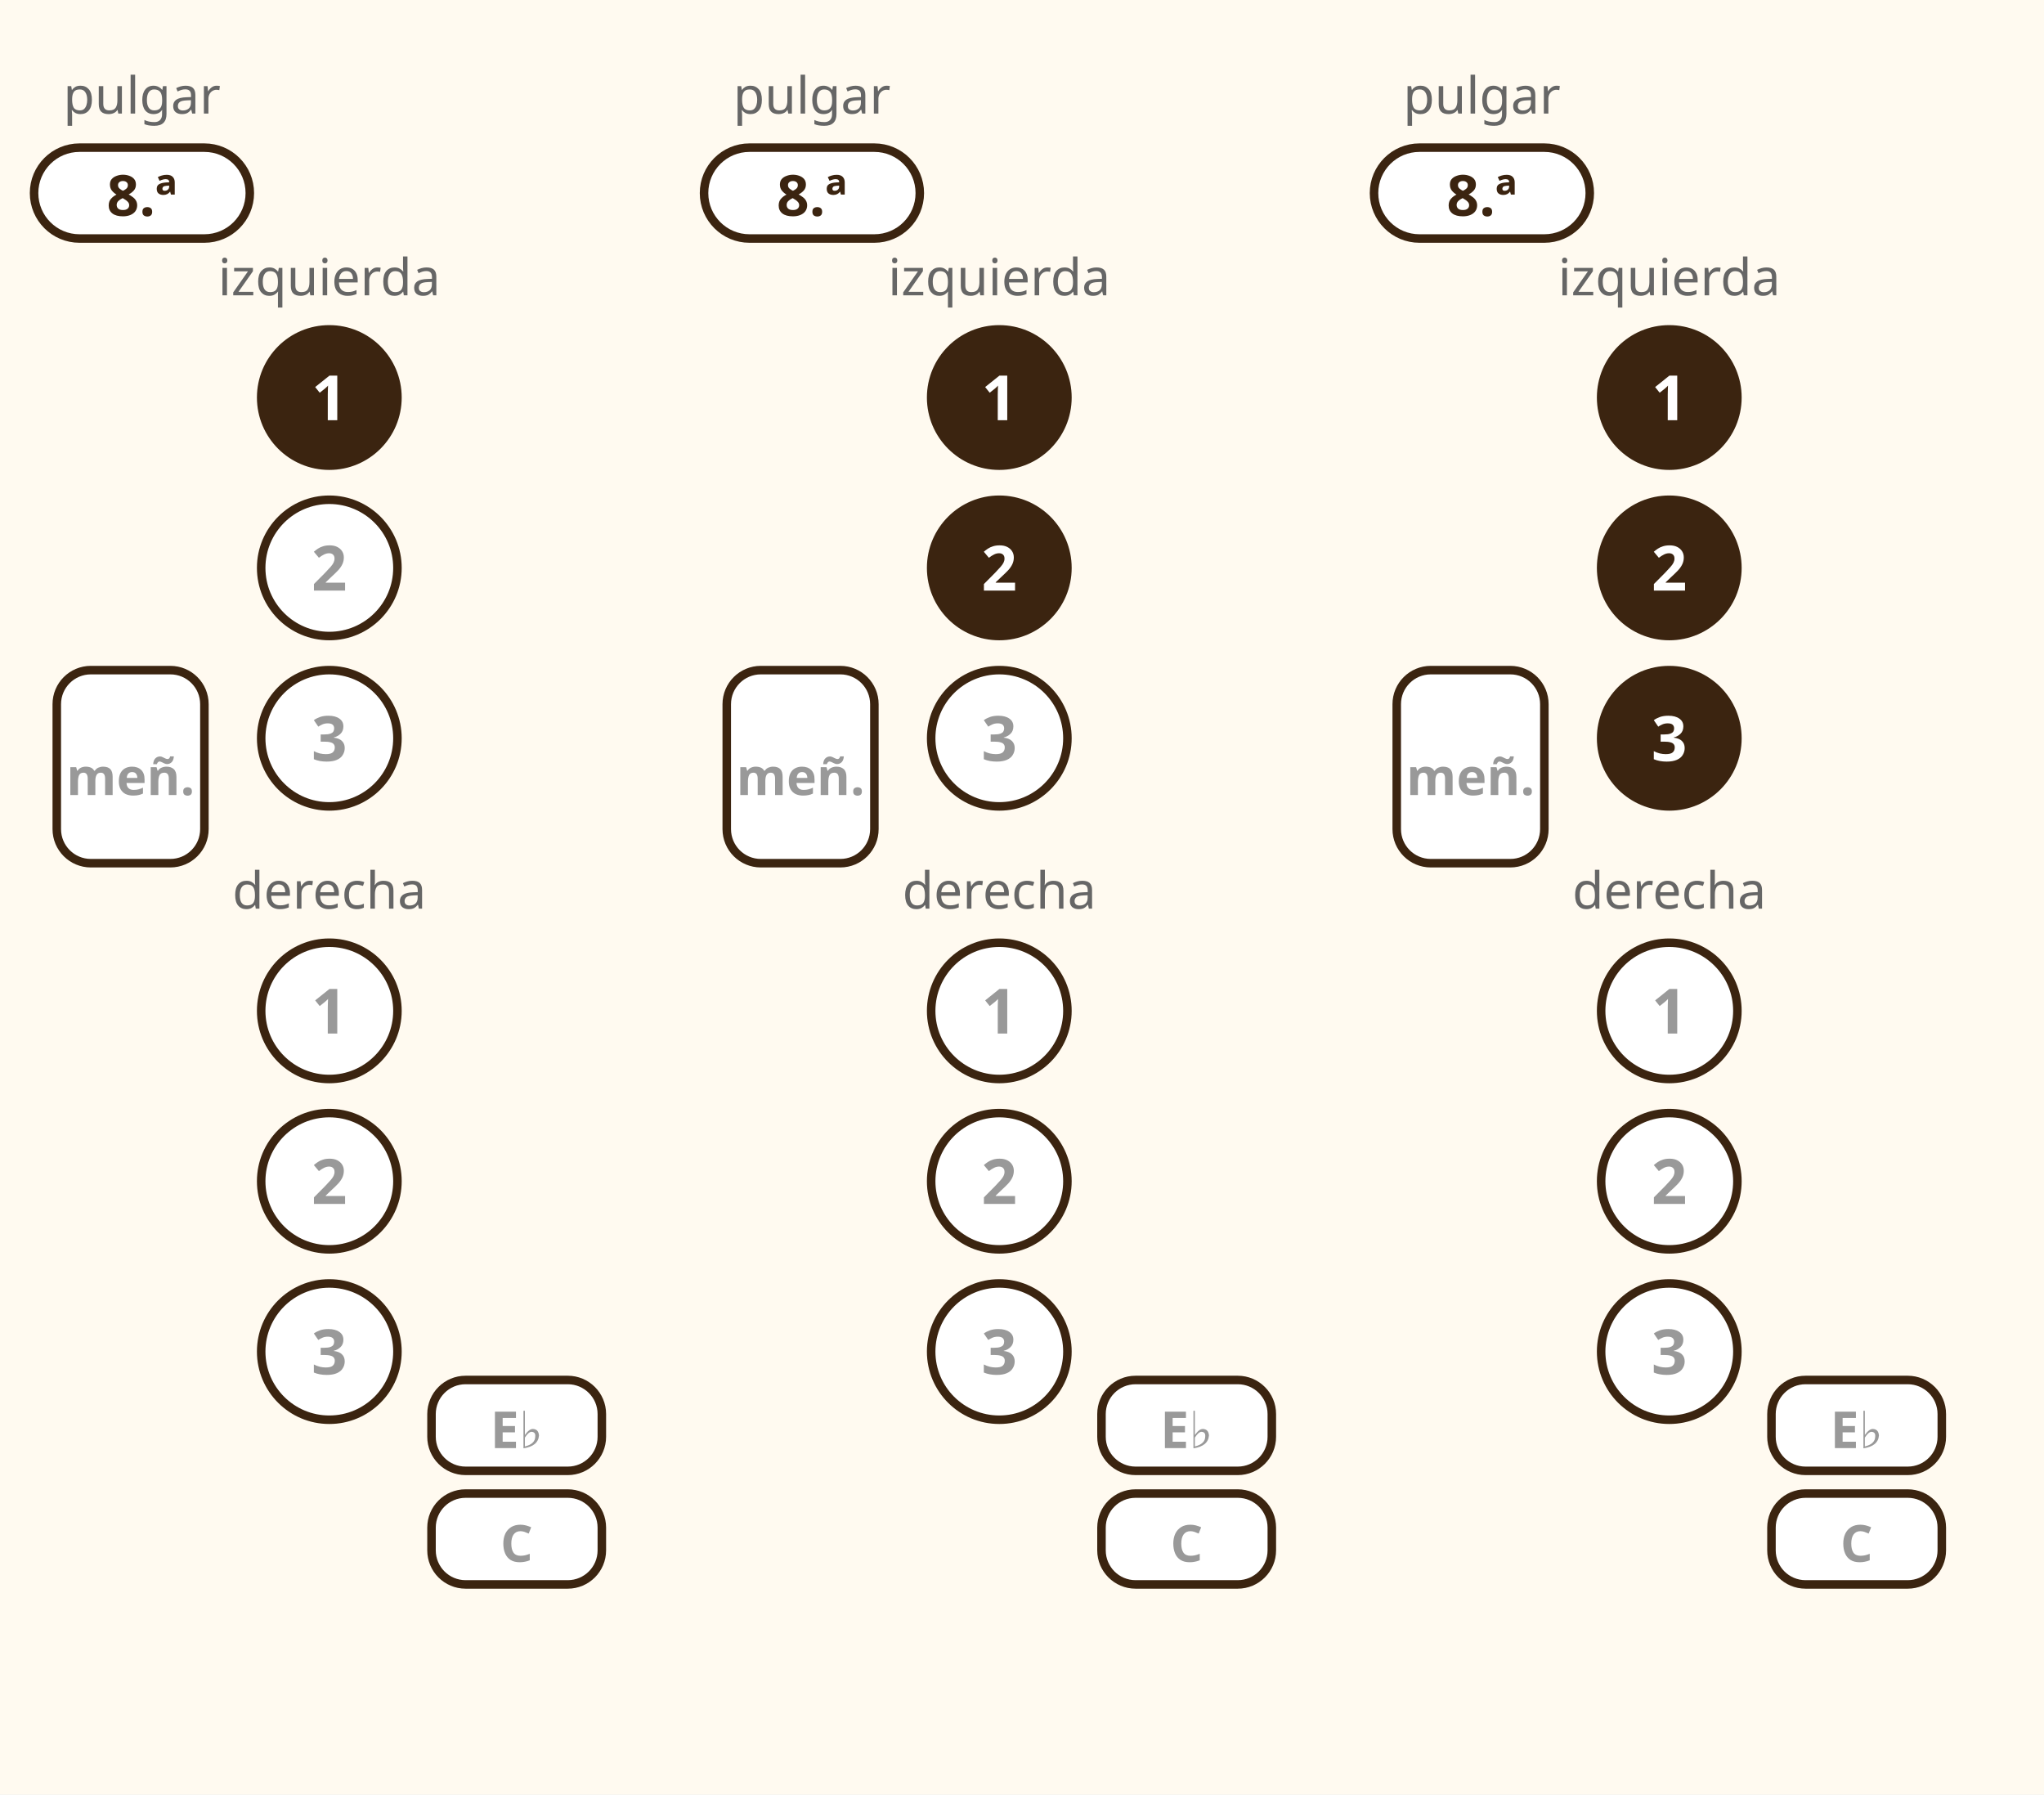
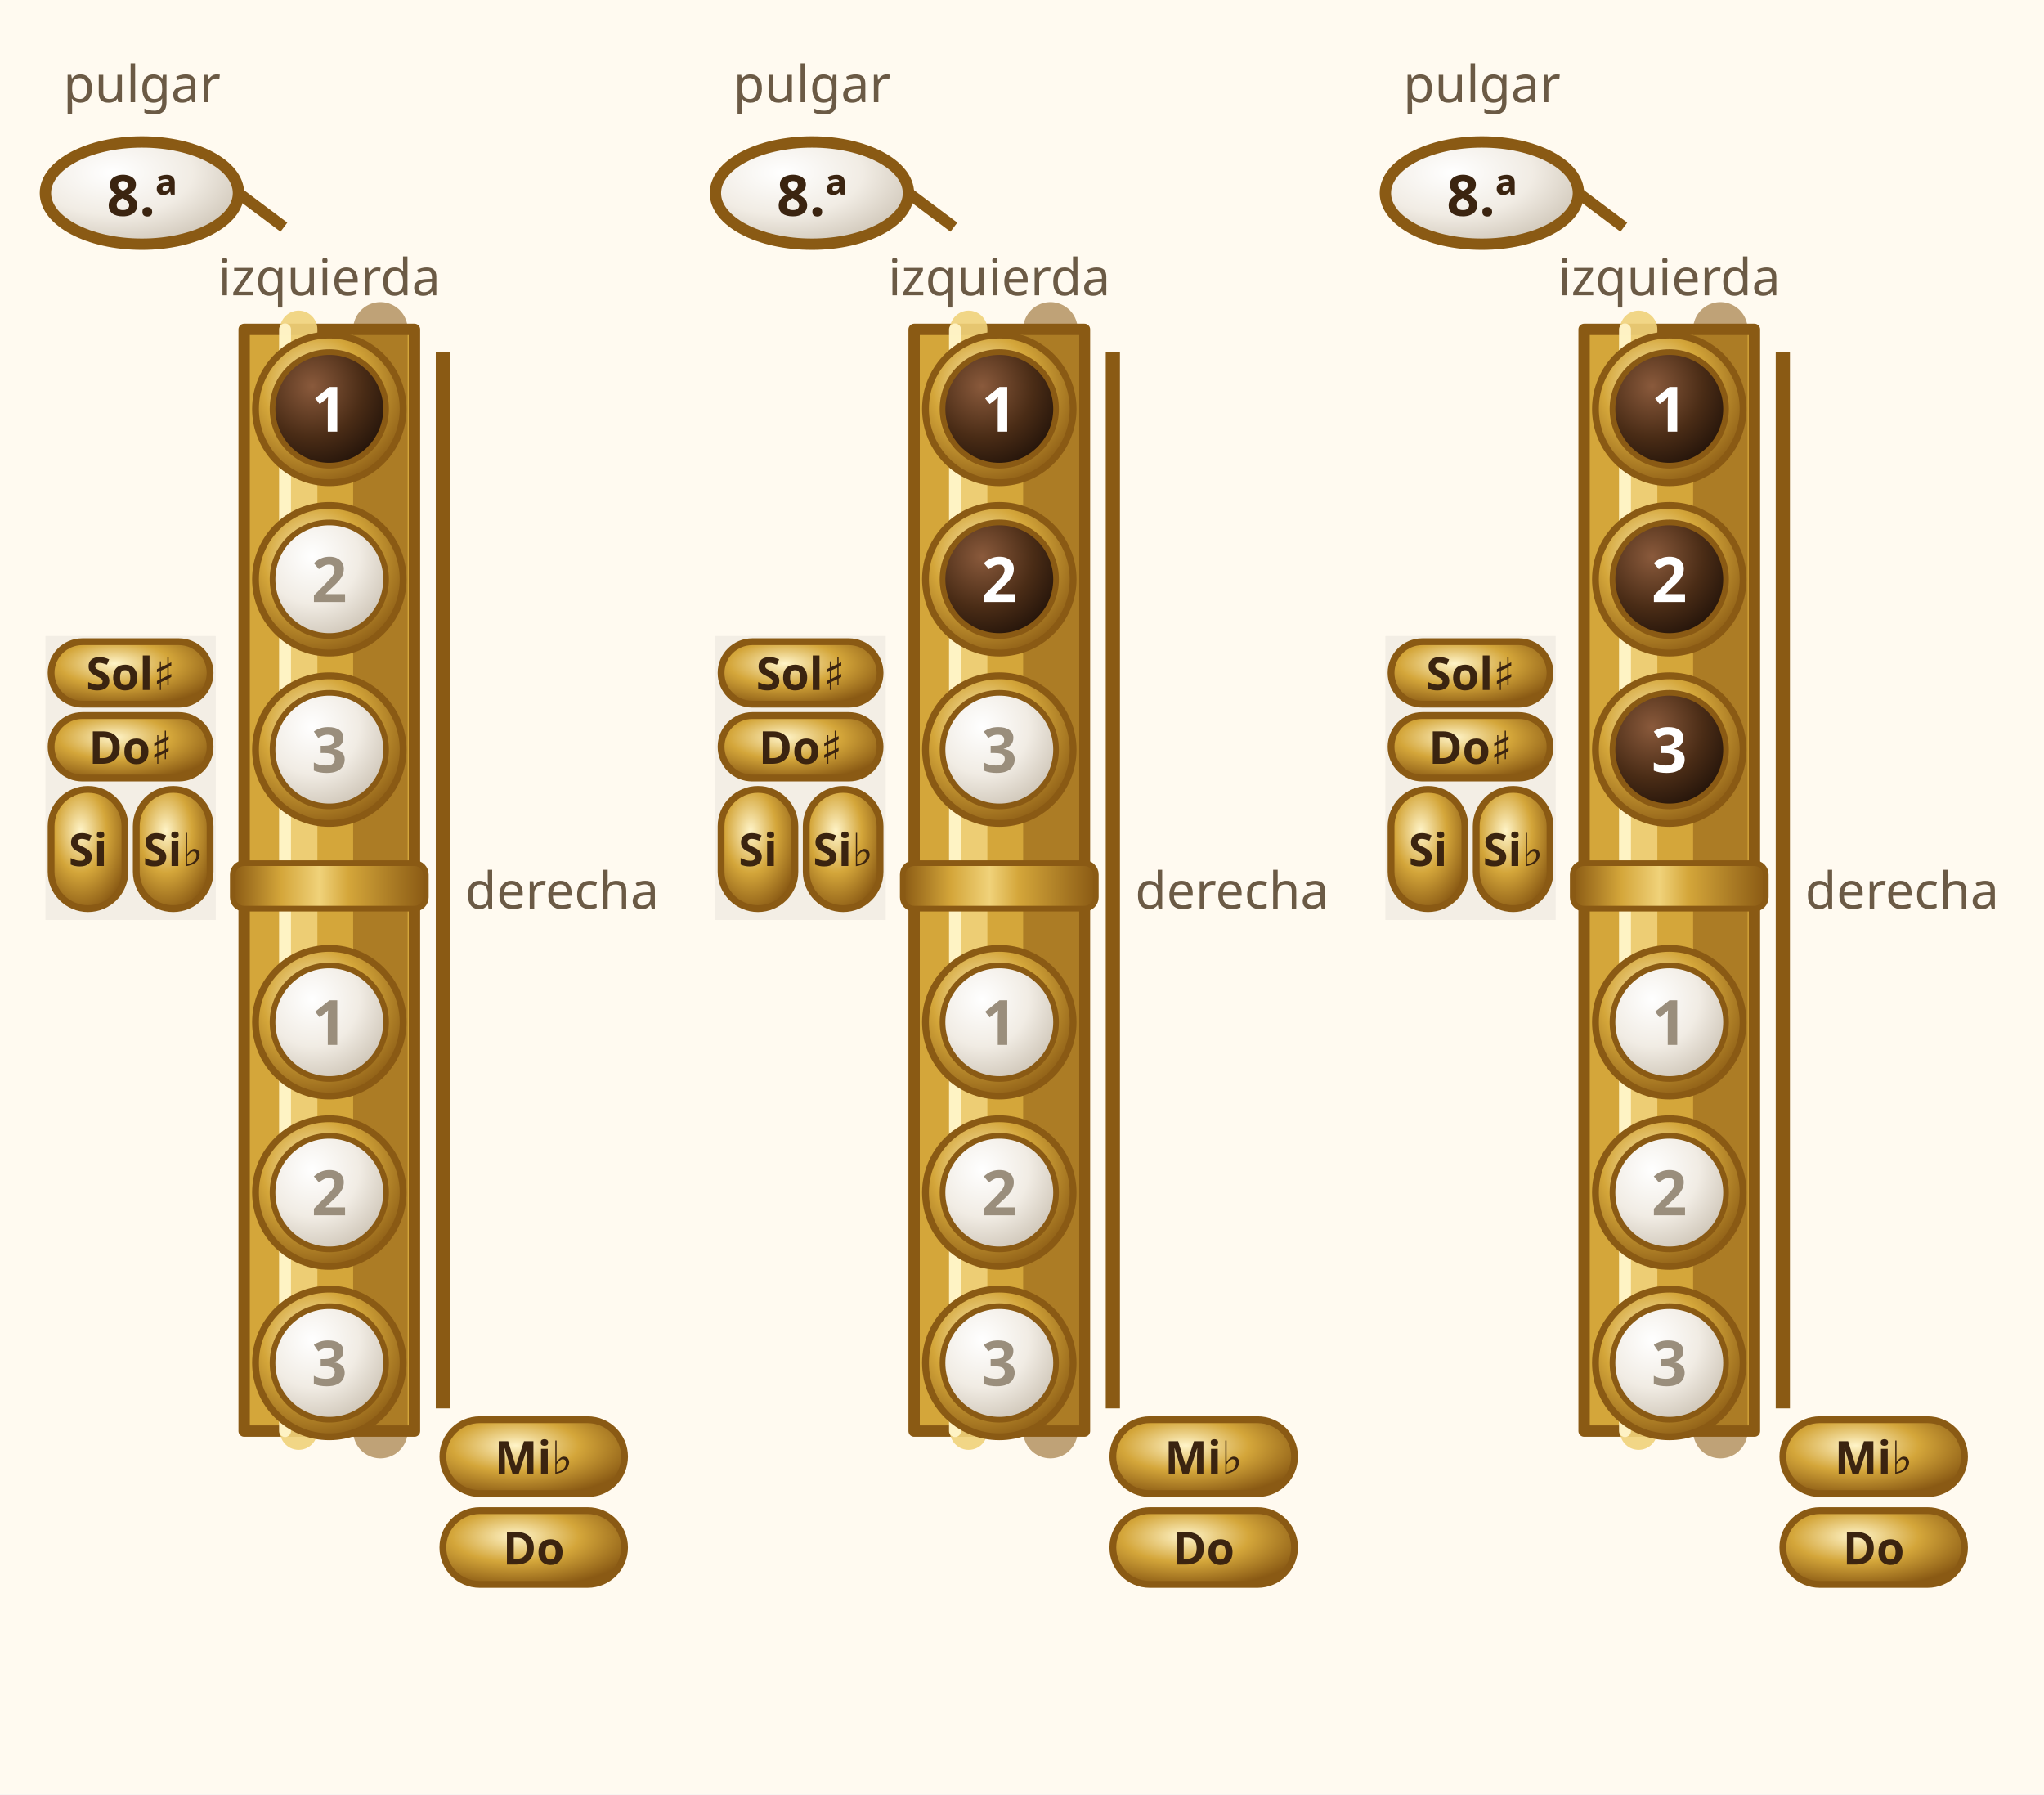
<svg xmlns="http://www.w3.org/2000/svg" viewBox="0 0 360 316" width="360" height="316" role="img" aria-label="Digitaciones sin nombre" font-family="Segoe UI,Tahoma,sans-serif">
+   <defs>
+     <linearGradient id="sxLaton" x1="0" y1="0" x2="1" y2="0">
+       <stop offset="0" stop-color="#8a5a14" />
+       <stop offset=".25" stop-color="#d4a63a" />
+       <stop offset=".45" stop-color="#f0d27a" />
+       <stop offset=".6" stop-color="#d4a63a" />
+       <stop offset="1" stop-color="#8a5a14" />
+     </linearGradient>
+     <radialGradient id="sxPerla" cx=".35" cy=".3" r=".75">
+       <stop offset="0" stop-color="#ffffff" />
+       <stop offset=".55" stop-color="#f1ece4" />
+       <stop offset="1" stop-color="#cfc6b8" />
+     </radialGradient>
+     <radialGradient id="sxPerlaOn" cx=".35" cy=".3" r=".75">
+       <stop offset="0" stop-color="#8a5a3c" />
+       <stop offset=".6" stop-color="#4a2c16" />
+       <stop offset="1" stop-color="#24140a" />
+     </radialGradient>
+     <radialGradient id="sxCazo" cx=".4" cy=".35" r=".7">
+       <stop offset="0" stop-color="#fff4c8" />
+       <stop offset=".5" stop-color="#d4a63a" />
+       <stop offset="1" stop-color="#8a5a14" />
+     </radialGradient>
+     <linearGradient id="sxBoq" x1="0" y1="0" x2="0" y2="1">
+       <stop offset="0" stop-color="#4a4540" />
+       <stop offset=".4" stop-color="#1d1a18" />
+       <stop offset="1" stop-color="#000" />
+     </linearGradient>
+     <linearGradient id="sxPlata" x1="0" y1="0" x2="0" y2="1">
+       <stop offset="0" stop-color="#f4f5f7" />
+       <stop offset=".5" stop-color="#c9ccd1" />
+       <stop offset="1" stop-color="#7c8189" />
+     </linearGradient>
+     <linearGradient id="sxFondo" x1="0" y1="0" x2="0" y2="1">
+       <stop offset="0" stop-color="#fffaf0" />
+       <stop offset="1" stop-color="#f6ecd8" />
+     </linearGradient>
+   </defs>
  <rect width="360" height="316" fill="#fffaf0" />
  <g transform="translate(0,0)">
-     <rect x="6" y="26" width="38" height="16" rx="8" fill="#ffffff" stroke="#3b2410" stroke-width="1.5" />
+     <path d="M43.0 58.0 L43.0 77.4 L43.0 96.8 L43.0 116.2 L43.0 135.6 L43.0 155.0 L43.0 174.4 L43.0 193.8 L43.0 213.2 L43.0 232.6 L43.0 252.0 L73.0 252.0 L73.0 232.6 L73.0 213.2 L73.0 193.8 L73.0 174.4 L73.0 155.0 L73.0 135.6 L73.0 116.2 L73.0 96.8 L73.0 77.4 L73.0 58.0 Z" fill="#d4a63a" stroke="#8a5a14" stroke-width="2" stroke-linejoin="round" />
+     <path d="M67.0 58.0 L67.0 77.4 L67.0 96.8 L67.0 116.2 L67.0 135.6 L67.0 155.0 L67.0 174.4 L67.0 193.8 L67.0 213.2 L67.0 232.6 L67.0 252.0" fill="none" stroke="#8a5a14" stroke-width="9.6" stroke-linecap="round" opacity="0.55" />
+     <path d="M52.6 58.0 L52.6 77.4 L52.6 96.8 L52.6 116.2 L52.6 135.6 L52.6 155.0 L52.6 174.4 L52.6 193.8 L52.6 213.2 L52.6 232.6 L52.6 252.0" fill="none" stroke="#f0d27a" stroke-width="6.6" stroke-linecap="round" opacity="0.9" />
+     <path d="M50.2 58.0 L50.2 77.4 L50.2 96.8 L50.2 116.2 L50.2 135.6 L50.2 155.0 L50.2 174.4 L50.2 193.8 L50.2 213.2 L50.2 232.6 L50.2 252.0" fill="none" stroke="#fff4c8" stroke-width="2.1" stroke-linecap="round" opacity="0.95" />
+     <line x1="78" y1="62" x2="78" y2="248" stroke="#8a5a14" stroke-width="2.5" />
+     <text x="25" y="18" font-size="9" text-anchor="middle" fill="#6b5a45">pulgar</text>
+     <ellipse cx="25" cy="34" rx="17" ry="9" fill="url(#sxPerla)" stroke="#8a5a14" stroke-width="2" />
    <text x="25" y="38" font-size="10" text-anchor="middle" fill="#3b2410" font-weight="700">8.ª</text>
-     <text x="25" y="20" font-size="9" text-anchor="middle" fill="#666">pulgar</text>
-     <circle cx="58" cy="70" r="12" fill="#3b2410" stroke="#3b2410" stroke-width="1.5" />
-     <text x="58" y="74" font-size="11" text-anchor="middle" fill="#ffffff" font-weight="700">1</text>
-     <circle cx="58" cy="100" r="12" fill="#ffffff" stroke="#3b2410" stroke-width="1.5" />
-     <text x="58" y="104" font-size="11" text-anchor="middle" fill="#999" font-weight="700">2</text>
-     <circle cx="58" cy="130" r="12" fill="#ffffff" stroke="#3b2410" stroke-width="1.5" />
-     <text x="58" y="134" font-size="11" text-anchor="middle" fill="#999" font-weight="700">3</text>
-     <text x="58" y="52" font-size="9" text-anchor="middle" fill="#666">izquierda</text>
-     <rect x="10" y="118" width="26" height="34" rx="6" fill="#ffffff" stroke="#3b2410" stroke-width="1.5" />
-     <text x="23" y="140" font-size="9" text-anchor="middle" fill="#999" font-weight="700">meñ.</text>
-     <circle cx="58" cy="178" r="12" fill="#ffffff" stroke="#3b2410" stroke-width="1.5" />
-     <text x="58" y="182" font-size="11" text-anchor="middle" fill="#999" font-weight="700">1</text>
-     <circle cx="58" cy="208" r="12" fill="#ffffff" stroke="#3b2410" stroke-width="1.5" />
-     <text x="58" y="212" font-size="11" text-anchor="middle" fill="#999" font-weight="700">2</text>
-     <circle cx="58" cy="238" r="12" fill="#ffffff" stroke="#3b2410" stroke-width="1.5" />
-     <text x="58" y="242" font-size="11" text-anchor="middle" fill="#999" font-weight="700">3</text>
-     <text x="58" y="160" font-size="9" text-anchor="middle" fill="#666">derecha</text>
-     <rect x="76" y="243" width="30" height="16" rx="6" fill="#ffffff" stroke="#3b2410" stroke-width="1.5" />
-     <text x="91" y="255" font-size="9" text-anchor="middle" fill="#999" font-weight="700">E♭</text>
-     <rect x="76" y="263" width="30" height="16" rx="6" fill="#ffffff" stroke="#3b2410" stroke-width="1.5" />
-     <text x="91" y="275" font-size="9" text-anchor="middle" fill="#999" font-weight="700">C</text>
+     <path d="M42 34 L50 40" stroke="#8a5a14" stroke-width="2" />
+     <text x="58" y="52" font-size="9" text-anchor="middle" fill="#6b5a45">izquierda</text>
+     <circle cx="58" cy="72" r="13" fill="url(#sxCazo)" stroke="#8a5a14" stroke-width="1.2" />
+     <circle cx="58" cy="72" r="10" fill="url(#sxPerlaOn)" stroke="#8a5a14" stroke-width="1" />
+     <text x="58" y="76" font-size="11" text-anchor="middle" fill="#fff" font-weight="700">1</text>
+     <circle cx="58" cy="102" r="13" fill="url(#sxCazo)" stroke="#8a5a14" stroke-width="1.2" />
+     <circle cx="58" cy="102" r="10" fill="url(#sxPerla)" stroke="#8a5a14" stroke-width="1" />
+     <text x="58" y="106" font-size="11" text-anchor="middle" fill="#9a8e7c" font-weight="700">2</text>
+     <circle cx="58" cy="132" r="13" fill="url(#sxCazo)" stroke="#8a5a14" stroke-width="1.2" />
+     <circle cx="58" cy="132" r="10" fill="url(#sxPerla)" stroke="#8a5a14" stroke-width="1" />
+     <text x="58" y="136" font-size="11" text-anchor="middle" fill="#9a8e7c" font-weight="700">3</text>
+     <path d="M8 112 L38 112 L38 162 L8 162 Z" fill="#000" opacity=".05" />
+     <rect x="9" y="113" width="28" height="11" rx="5.5" fill="url(#sxCazo)" stroke="#8a5a14" stroke-width="1.2" />
+     <text x="23.0" y="121.5" font-size="8" text-anchor="middle" fill="#3b2410" font-weight="700">Sol♯</text>
+     <rect x="9" y="126" width="28" height="11" rx="5.5" fill="url(#sxCazo)" stroke="#8a5a14" stroke-width="1.2" />
+     <text x="23.0" y="134.5" font-size="8" text-anchor="middle" fill="#3b2410" font-weight="700">Do♯</text>
+     <rect x="9" y="139" width="13" height="21" rx="6.5" fill="url(#sxCazo)" stroke="#8a5a14" stroke-width="1.2" />
+     <text x="15.5" y="152.5" font-size="8" text-anchor="middle" fill="#3b2410" font-weight="700">Si</text>
+     <rect x="24" y="139" width="13" height="21" rx="6.5" fill="url(#sxCazo)" stroke="#8a5a14" stroke-width="1.2" />
+     <text x="30.5" y="152.5" font-size="8" text-anchor="middle" fill="#3b2410" font-weight="700">Si♭</text>
+     <rect x="41" y="152" width="34" height="8" rx="2" fill="url(#sxLaton)" stroke="#8a5a14" />
+     <text x="99" y="160" font-size="9" text-anchor="middle" fill="#6b5a45">derecha</text>
+     <circle cx="58" cy="180" r="13" fill="url(#sxCazo)" stroke="#8a5a14" stroke-width="1.2" />
+     <circle cx="58" cy="180" r="10" fill="url(#sxPerla)" stroke="#8a5a14" stroke-width="1" />
+     <text x="58" y="184" font-size="11" text-anchor="middle" fill="#9a8e7c" font-weight="700">1</text>
+     <circle cx="58" cy="210" r="13" fill="url(#sxCazo)" stroke="#8a5a14" stroke-width="1.2" />
+     <circle cx="58" cy="210" r="10" fill="url(#sxPerla)" stroke="#8a5a14" stroke-width="1" />
+     <text x="58" y="214" font-size="11" text-anchor="middle" fill="#9a8e7c" font-weight="700">2</text>
+     <circle cx="58" cy="240" r="13" fill="url(#sxCazo)" stroke="#8a5a14" stroke-width="1.2" />
+     <circle cx="58" cy="240" r="10" fill="url(#sxPerla)" stroke="#8a5a14" stroke-width="1" />
+     <text x="58" y="244" font-size="11" text-anchor="middle" fill="#9a8e7c" font-weight="700">3</text>
+     <rect x="78" y="250" width="32" height="13" rx="6.5" fill="url(#sxCazo)" stroke="#8a5a14" stroke-width="1.2" />
+     <text x="94.0" y="259.5" font-size="8" text-anchor="middle" fill="#3b2410" font-weight="700">Mi♭</text>
+     <rect x="78" y="266" width="32" height="13" rx="6.5" fill="url(#sxCazo)" stroke="#8a5a14" stroke-width="1.2" />
+     <text x="94.0" y="275.5" font-size="8" text-anchor="middle" fill="#3b2410" font-weight="700">Do</text>
  </g>
  <g transform="translate(118,0)">
-     <rect x="6" y="26" width="38" height="16" rx="8" fill="#ffffff" stroke="#3b2410" stroke-width="1.5" />
+     <path d="M43.0 58.0 L43.0 77.4 L43.0 96.8 L43.0 116.2 L43.0 135.6 L43.0 155.0 L43.0 174.4 L43.0 193.8 L43.0 213.2 L43.0 232.6 L43.0 252.0 L73.0 252.0 L73.0 232.6 L73.0 213.2 L73.0 193.8 L73.0 174.4 L73.0 155.0 L73.0 135.6 L73.0 116.2 L73.0 96.8 L73.0 77.4 L73.0 58.0 Z" fill="#d4a63a" stroke="#8a5a14" stroke-width="2" stroke-linejoin="round" />
+     <path d="M67.0 58.0 L67.0 77.4 L67.0 96.8 L67.0 116.2 L67.0 135.6 L67.0 155.0 L67.0 174.4 L67.0 193.8 L67.0 213.2 L67.0 232.6 L67.0 252.0" fill="none" stroke="#8a5a14" stroke-width="9.6" stroke-linecap="round" opacity="0.55" />
+     <path d="M52.6 58.0 L52.6 77.4 L52.6 96.8 L52.6 116.2 L52.6 135.6 L52.6 155.0 L52.6 174.4 L52.6 193.8 L52.6 213.2 L52.6 232.6 L52.6 252.0" fill="none" stroke="#f0d27a" stroke-width="6.6" stroke-linecap="round" opacity="0.9" />
+     <path d="M50.2 58.0 L50.2 77.4 L50.2 96.8 L50.2 116.2 L50.2 135.6 L50.2 155.0 L50.2 174.4 L50.2 193.8 L50.2 213.2 L50.2 232.6 L50.2 252.0" fill="none" stroke="#fff4c8" stroke-width="2.1" stroke-linecap="round" opacity="0.95" />
+     <line x1="78" y1="62" x2="78" y2="248" stroke="#8a5a14" stroke-width="2.5" />
+     <text x="25" y="18" font-size="9" text-anchor="middle" fill="#6b5a45">pulgar</text>
+     <ellipse cx="25" cy="34" rx="17" ry="9" fill="url(#sxPerla)" stroke="#8a5a14" stroke-width="2" />
    <text x="25" y="38" font-size="10" text-anchor="middle" fill="#3b2410" font-weight="700">8.ª</text>
-     <text x="25" y="20" font-size="9" text-anchor="middle" fill="#666">pulgar</text>
-     <circle cx="58" cy="70" r="12" fill="#3b2410" stroke="#3b2410" stroke-width="1.5" />
-     <text x="58" y="74" font-size="11" text-anchor="middle" fill="#ffffff" font-weight="700">1</text>
-     <circle cx="58" cy="100" r="12" fill="#3b2410" stroke="#3b2410" stroke-width="1.5" />
-     <text x="58" y="104" font-size="11" text-anchor="middle" fill="#ffffff" font-weight="700">2</text>
-     <circle cx="58" cy="130" r="12" fill="#ffffff" stroke="#3b2410" stroke-width="1.5" />
-     <text x="58" y="134" font-size="11" text-anchor="middle" fill="#999" font-weight="700">3</text>
-     <text x="58" y="52" font-size="9" text-anchor="middle" fill="#666">izquierda</text>
-     <rect x="10" y="118" width="26" height="34" rx="6" fill="#ffffff" stroke="#3b2410" stroke-width="1.5" />
-     <text x="23" y="140" font-size="9" text-anchor="middle" fill="#999" font-weight="700">meñ.</text>
-     <circle cx="58" cy="178" r="12" fill="#ffffff" stroke="#3b2410" stroke-width="1.5" />
-     <text x="58" y="182" font-size="11" text-anchor="middle" fill="#999" font-weight="700">1</text>
-     <circle cx="58" cy="208" r="12" fill="#ffffff" stroke="#3b2410" stroke-width="1.5" />
-     <text x="58" y="212" font-size="11" text-anchor="middle" fill="#999" font-weight="700">2</text>
-     <circle cx="58" cy="238" r="12" fill="#ffffff" stroke="#3b2410" stroke-width="1.5" />
-     <text x="58" y="242" font-size="11" text-anchor="middle" fill="#999" font-weight="700">3</text>
-     <text x="58" y="160" font-size="9" text-anchor="middle" fill="#666">derecha</text>
-     <rect x="76" y="243" width="30" height="16" rx="6" fill="#ffffff" stroke="#3b2410" stroke-width="1.5" />
-     <text x="91" y="255" font-size="9" text-anchor="middle" fill="#999" font-weight="700">E♭</text>
-     <rect x="76" y="263" width="30" height="16" rx="6" fill="#ffffff" stroke="#3b2410" stroke-width="1.5" />
-     <text x="91" y="275" font-size="9" text-anchor="middle" fill="#999" font-weight="700">C</text>
+     <path d="M42 34 L50 40" stroke="#8a5a14" stroke-width="2" />
+     <text x="58" y="52" font-size="9" text-anchor="middle" fill="#6b5a45">izquierda</text>
+     <circle cx="58" cy="72" r="13" fill="url(#sxCazo)" stroke="#8a5a14" stroke-width="1.2" />
+     <circle cx="58" cy="72" r="10" fill="url(#sxPerlaOn)" stroke="#8a5a14" stroke-width="1" />
+     <text x="58" y="76" font-size="11" text-anchor="middle" fill="#fff" font-weight="700">1</text>
+     <circle cx="58" cy="102" r="13" fill="url(#sxCazo)" stroke="#8a5a14" stroke-width="1.2" />
+     <circle cx="58" cy="102" r="10" fill="url(#sxPerlaOn)" stroke="#8a5a14" stroke-width="1" />
+     <text x="58" y="106" font-size="11" text-anchor="middle" fill="#fff" font-weight="700">2</text>
+     <circle cx="58" cy="132" r="13" fill="url(#sxCazo)" stroke="#8a5a14" stroke-width="1.2" />
+     <circle cx="58" cy="132" r="10" fill="url(#sxPerla)" stroke="#8a5a14" stroke-width="1" />
+     <text x="58" y="136" font-size="11" text-anchor="middle" fill="#9a8e7c" font-weight="700">3</text>
+     <path d="M8 112 L38 112 L38 162 L8 162 Z" fill="#000" opacity=".05" />
+     <rect x="9" y="113" width="28" height="11" rx="5.5" fill="url(#sxCazo)" stroke="#8a5a14" stroke-width="1.2" />
+     <text x="23.0" y="121.5" font-size="8" text-anchor="middle" fill="#3b2410" font-weight="700">Sol♯</text>
+     <rect x="9" y="126" width="28" height="11" rx="5.5" fill="url(#sxCazo)" stroke="#8a5a14" stroke-width="1.2" />
+     <text x="23.0" y="134.5" font-size="8" text-anchor="middle" fill="#3b2410" font-weight="700">Do♯</text>
+     <rect x="9" y="139" width="13" height="21" rx="6.5" fill="url(#sxCazo)" stroke="#8a5a14" stroke-width="1.2" />
+     <text x="15.5" y="152.5" font-size="8" text-anchor="middle" fill="#3b2410" font-weight="700">Si</text>
+     <rect x="24" y="139" width="13" height="21" rx="6.5" fill="url(#sxCazo)" stroke="#8a5a14" stroke-width="1.2" />
+     <text x="30.5" y="152.5" font-size="8" text-anchor="middle" fill="#3b2410" font-weight="700">Si♭</text>
+     <rect x="41" y="152" width="34" height="8" rx="2" fill="url(#sxLaton)" stroke="#8a5a14" />
+     <text x="99" y="160" font-size="9" text-anchor="middle" fill="#6b5a45">derecha</text>
+     <circle cx="58" cy="180" r="13" fill="url(#sxCazo)" stroke="#8a5a14" stroke-width="1.2" />
+     <circle cx="58" cy="180" r="10" fill="url(#sxPerla)" stroke="#8a5a14" stroke-width="1" />
+     <text x="58" y="184" font-size="11" text-anchor="middle" fill="#9a8e7c" font-weight="700">1</text>
+     <circle cx="58" cy="210" r="13" fill="url(#sxCazo)" stroke="#8a5a14" stroke-width="1.2" />
+     <circle cx="58" cy="210" r="10" fill="url(#sxPerla)" stroke="#8a5a14" stroke-width="1" />
+     <text x="58" y="214" font-size="11" text-anchor="middle" fill="#9a8e7c" font-weight="700">2</text>
+     <circle cx="58" cy="240" r="13" fill="url(#sxCazo)" stroke="#8a5a14" stroke-width="1.2" />
+     <circle cx="58" cy="240" r="10" fill="url(#sxPerla)" stroke="#8a5a14" stroke-width="1" />
+     <text x="58" y="244" font-size="11" text-anchor="middle" fill="#9a8e7c" font-weight="700">3</text>
+     <rect x="78" y="250" width="32" height="13" rx="6.5" fill="url(#sxCazo)" stroke="#8a5a14" stroke-width="1.2" />
+     <text x="94.0" y="259.5" font-size="8" text-anchor="middle" fill="#3b2410" font-weight="700">Mi♭</text>
+     <rect x="78" y="266" width="32" height="13" rx="6.5" fill="url(#sxCazo)" stroke="#8a5a14" stroke-width="1.2" />
+     <text x="94.0" y="275.5" font-size="8" text-anchor="middle" fill="#3b2410" font-weight="700">Do</text>
  </g>
  <g transform="translate(236,0)">
-     <rect x="6" y="26" width="38" height="16" rx="8" fill="#ffffff" stroke="#3b2410" stroke-width="1.5" />
+     <path d="M43.0 58.0 L43.0 77.4 L43.0 96.8 L43.0 116.2 L43.0 135.6 L43.0 155.0 L43.0 174.4 L43.0 193.8 L43.0 213.2 L43.0 232.6 L43.0 252.0 L73.0 252.0 L73.0 232.6 L73.0 213.2 L73.0 193.8 L73.0 174.4 L73.0 155.0 L73.0 135.6 L73.0 116.2 L73.0 96.8 L73.0 77.4 L73.0 58.0 Z" fill="#d4a63a" stroke="#8a5a14" stroke-width="2" stroke-linejoin="round" />
+     <path d="M67.0 58.0 L67.0 77.4 L67.0 96.8 L67.0 116.2 L67.0 135.6 L67.0 155.0 L67.0 174.4 L67.0 193.8 L67.0 213.2 L67.0 232.6 L67.0 252.0" fill="none" stroke="#8a5a14" stroke-width="9.6" stroke-linecap="round" opacity="0.55" />
+     <path d="M52.6 58.0 L52.6 77.4 L52.6 96.8 L52.6 116.2 L52.6 135.6 L52.6 155.0 L52.6 174.4 L52.6 193.8 L52.6 213.2 L52.6 232.6 L52.6 252.0" fill="none" stroke="#f0d27a" stroke-width="6.6" stroke-linecap="round" opacity="0.9" />
+     <path d="M50.2 58.0 L50.2 77.4 L50.2 96.8 L50.2 116.2 L50.2 135.6 L50.2 155.0 L50.2 174.4 L50.2 193.8 L50.2 213.2 L50.2 232.6 L50.2 252.0" fill="none" stroke="#fff4c8" stroke-width="2.1" stroke-linecap="round" opacity="0.95" />
+     <line x1="78" y1="62" x2="78" y2="248" stroke="#8a5a14" stroke-width="2.5" />
+     <text x="25" y="18" font-size="9" text-anchor="middle" fill="#6b5a45">pulgar</text>
+     <ellipse cx="25" cy="34" rx="17" ry="9" fill="url(#sxPerla)" stroke="#8a5a14" stroke-width="2" />
    <text x="25" y="38" font-size="10" text-anchor="middle" fill="#3b2410" font-weight="700">8.ª</text>
-     <text x="25" y="20" font-size="9" text-anchor="middle" fill="#666">pulgar</text>
-     <circle cx="58" cy="70" r="12" fill="#3b2410" stroke="#3b2410" stroke-width="1.5" />
-     <text x="58" y="74" font-size="11" text-anchor="middle" fill="#ffffff" font-weight="700">1</text>
-     <circle cx="58" cy="100" r="12" fill="#3b2410" stroke="#3b2410" stroke-width="1.5" />
-     <text x="58" y="104" font-size="11" text-anchor="middle" fill="#ffffff" font-weight="700">2</text>
-     <circle cx="58" cy="130" r="12" fill="#3b2410" stroke="#3b2410" stroke-width="1.5" />
-     <text x="58" y="134" font-size="11" text-anchor="middle" fill="#ffffff" font-weight="700">3</text>
-     <text x="58" y="52" font-size="9" text-anchor="middle" fill="#666">izquierda</text>
-     <rect x="10" y="118" width="26" height="34" rx="6" fill="#ffffff" stroke="#3b2410" stroke-width="1.5" />
-     <text x="23" y="140" font-size="9" text-anchor="middle" fill="#999" font-weight="700">meñ.</text>
-     <circle cx="58" cy="178" r="12" fill="#ffffff" stroke="#3b2410" stroke-width="1.5" />
-     <text x="58" y="182" font-size="11" text-anchor="middle" fill="#999" font-weight="700">1</text>
-     <circle cx="58" cy="208" r="12" fill="#ffffff" stroke="#3b2410" stroke-width="1.5" />
-     <text x="58" y="212" font-size="11" text-anchor="middle" fill="#999" font-weight="700">2</text>
-     <circle cx="58" cy="238" r="12" fill="#ffffff" stroke="#3b2410" stroke-width="1.5" />
-     <text x="58" y="242" font-size="11" text-anchor="middle" fill="#999" font-weight="700">3</text>
-     <text x="58" y="160" font-size="9" text-anchor="middle" fill="#666">derecha</text>
-     <rect x="76" y="243" width="30" height="16" rx="6" fill="#ffffff" stroke="#3b2410" stroke-width="1.5" />
-     <text x="91" y="255" font-size="9" text-anchor="middle" fill="#999" font-weight="700">E♭</text>
-     <rect x="76" y="263" width="30" height="16" rx="6" fill="#ffffff" stroke="#3b2410" stroke-width="1.5" />
-     <text x="91" y="275" font-size="9" text-anchor="middle" fill="#999" font-weight="700">C</text>
+     <path d="M42 34 L50 40" stroke="#8a5a14" stroke-width="2" />
+     <text x="58" y="52" font-size="9" text-anchor="middle" fill="#6b5a45">izquierda</text>
+     <circle cx="58" cy="72" r="13" fill="url(#sxCazo)" stroke="#8a5a14" stroke-width="1.2" />
+     <circle cx="58" cy="72" r="10" fill="url(#sxPerlaOn)" stroke="#8a5a14" stroke-width="1" />
+     <text x="58" y="76" font-size="11" text-anchor="middle" fill="#fff" font-weight="700">1</text>
+     <circle cx="58" cy="102" r="13" fill="url(#sxCazo)" stroke="#8a5a14" stroke-width="1.2" />
+     <circle cx="58" cy="102" r="10" fill="url(#sxPerlaOn)" stroke="#8a5a14" stroke-width="1" />
+     <text x="58" y="106" font-size="11" text-anchor="middle" fill="#fff" font-weight="700">2</text>
+     <circle cx="58" cy="132" r="13" fill="url(#sxCazo)" stroke="#8a5a14" stroke-width="1.2" />
+     <circle cx="58" cy="132" r="10" fill="url(#sxPerlaOn)" stroke="#8a5a14" stroke-width="1" />
+     <text x="58" y="136" font-size="11" text-anchor="middle" fill="#fff" font-weight="700">3</text>
+     <path d="M8 112 L38 112 L38 162 L8 162 Z" fill="#000" opacity=".05" />
+     <rect x="9" y="113" width="28" height="11" rx="5.5" fill="url(#sxCazo)" stroke="#8a5a14" stroke-width="1.2" />
+     <text x="23.0" y="121.5" font-size="8" text-anchor="middle" fill="#3b2410" font-weight="700">Sol♯</text>
+     <rect x="9" y="126" width="28" height="11" rx="5.5" fill="url(#sxCazo)" stroke="#8a5a14" stroke-width="1.2" />
+     <text x="23.0" y="134.5" font-size="8" text-anchor="middle" fill="#3b2410" font-weight="700">Do♯</text>
+     <rect x="9" y="139" width="13" height="21" rx="6.5" fill="url(#sxCazo)" stroke="#8a5a14" stroke-width="1.2" />
+     <text x="15.5" y="152.5" font-size="8" text-anchor="middle" fill="#3b2410" font-weight="700">Si</text>
+     <rect x="24" y="139" width="13" height="21" rx="6.5" fill="url(#sxCazo)" stroke="#8a5a14" stroke-width="1.2" />
+     <text x="30.5" y="152.5" font-size="8" text-anchor="middle" fill="#3b2410" font-weight="700">Si♭</text>
+     <rect x="41" y="152" width="34" height="8" rx="2" fill="url(#sxLaton)" stroke="#8a5a14" />
+     <text x="99" y="160" font-size="9" text-anchor="middle" fill="#6b5a45">derecha</text>
+     <circle cx="58" cy="180" r="13" fill="url(#sxCazo)" stroke="#8a5a14" stroke-width="1.2" />
+     <circle cx="58" cy="180" r="10" fill="url(#sxPerla)" stroke="#8a5a14" stroke-width="1" />
+     <text x="58" y="184" font-size="11" text-anchor="middle" fill="#9a8e7c" font-weight="700">1</text>
+     <circle cx="58" cy="210" r="13" fill="url(#sxCazo)" stroke="#8a5a14" stroke-width="1.2" />
+     <circle cx="58" cy="210" r="10" fill="url(#sxPerla)" stroke="#8a5a14" stroke-width="1" />
+     <text x="58" y="214" font-size="11" text-anchor="middle" fill="#9a8e7c" font-weight="700">2</text>
+     <circle cx="58" cy="240" r="13" fill="url(#sxCazo)" stroke="#8a5a14" stroke-width="1.2" />
+     <circle cx="58" cy="240" r="10" fill="url(#sxPerla)" stroke="#8a5a14" stroke-width="1" />
+     <text x="58" y="244" font-size="11" text-anchor="middle" fill="#9a8e7c" font-weight="700">3</text>
+     <rect x="78" y="250" width="32" height="13" rx="6.5" fill="url(#sxCazo)" stroke="#8a5a14" stroke-width="1.2" />
+     <text x="94.0" y="259.5" font-size="8" text-anchor="middle" fill="#3b2410" font-weight="700">Mi♭</text>
+     <rect x="78" y="266" width="32" height="13" rx="6.5" fill="url(#sxCazo)" stroke="#8a5a14" stroke-width="1.2" />
+     <text x="94.0" y="275.5" font-size="8" text-anchor="middle" fill="#3b2410" font-weight="700">Do</text>
  </g>
</svg>
